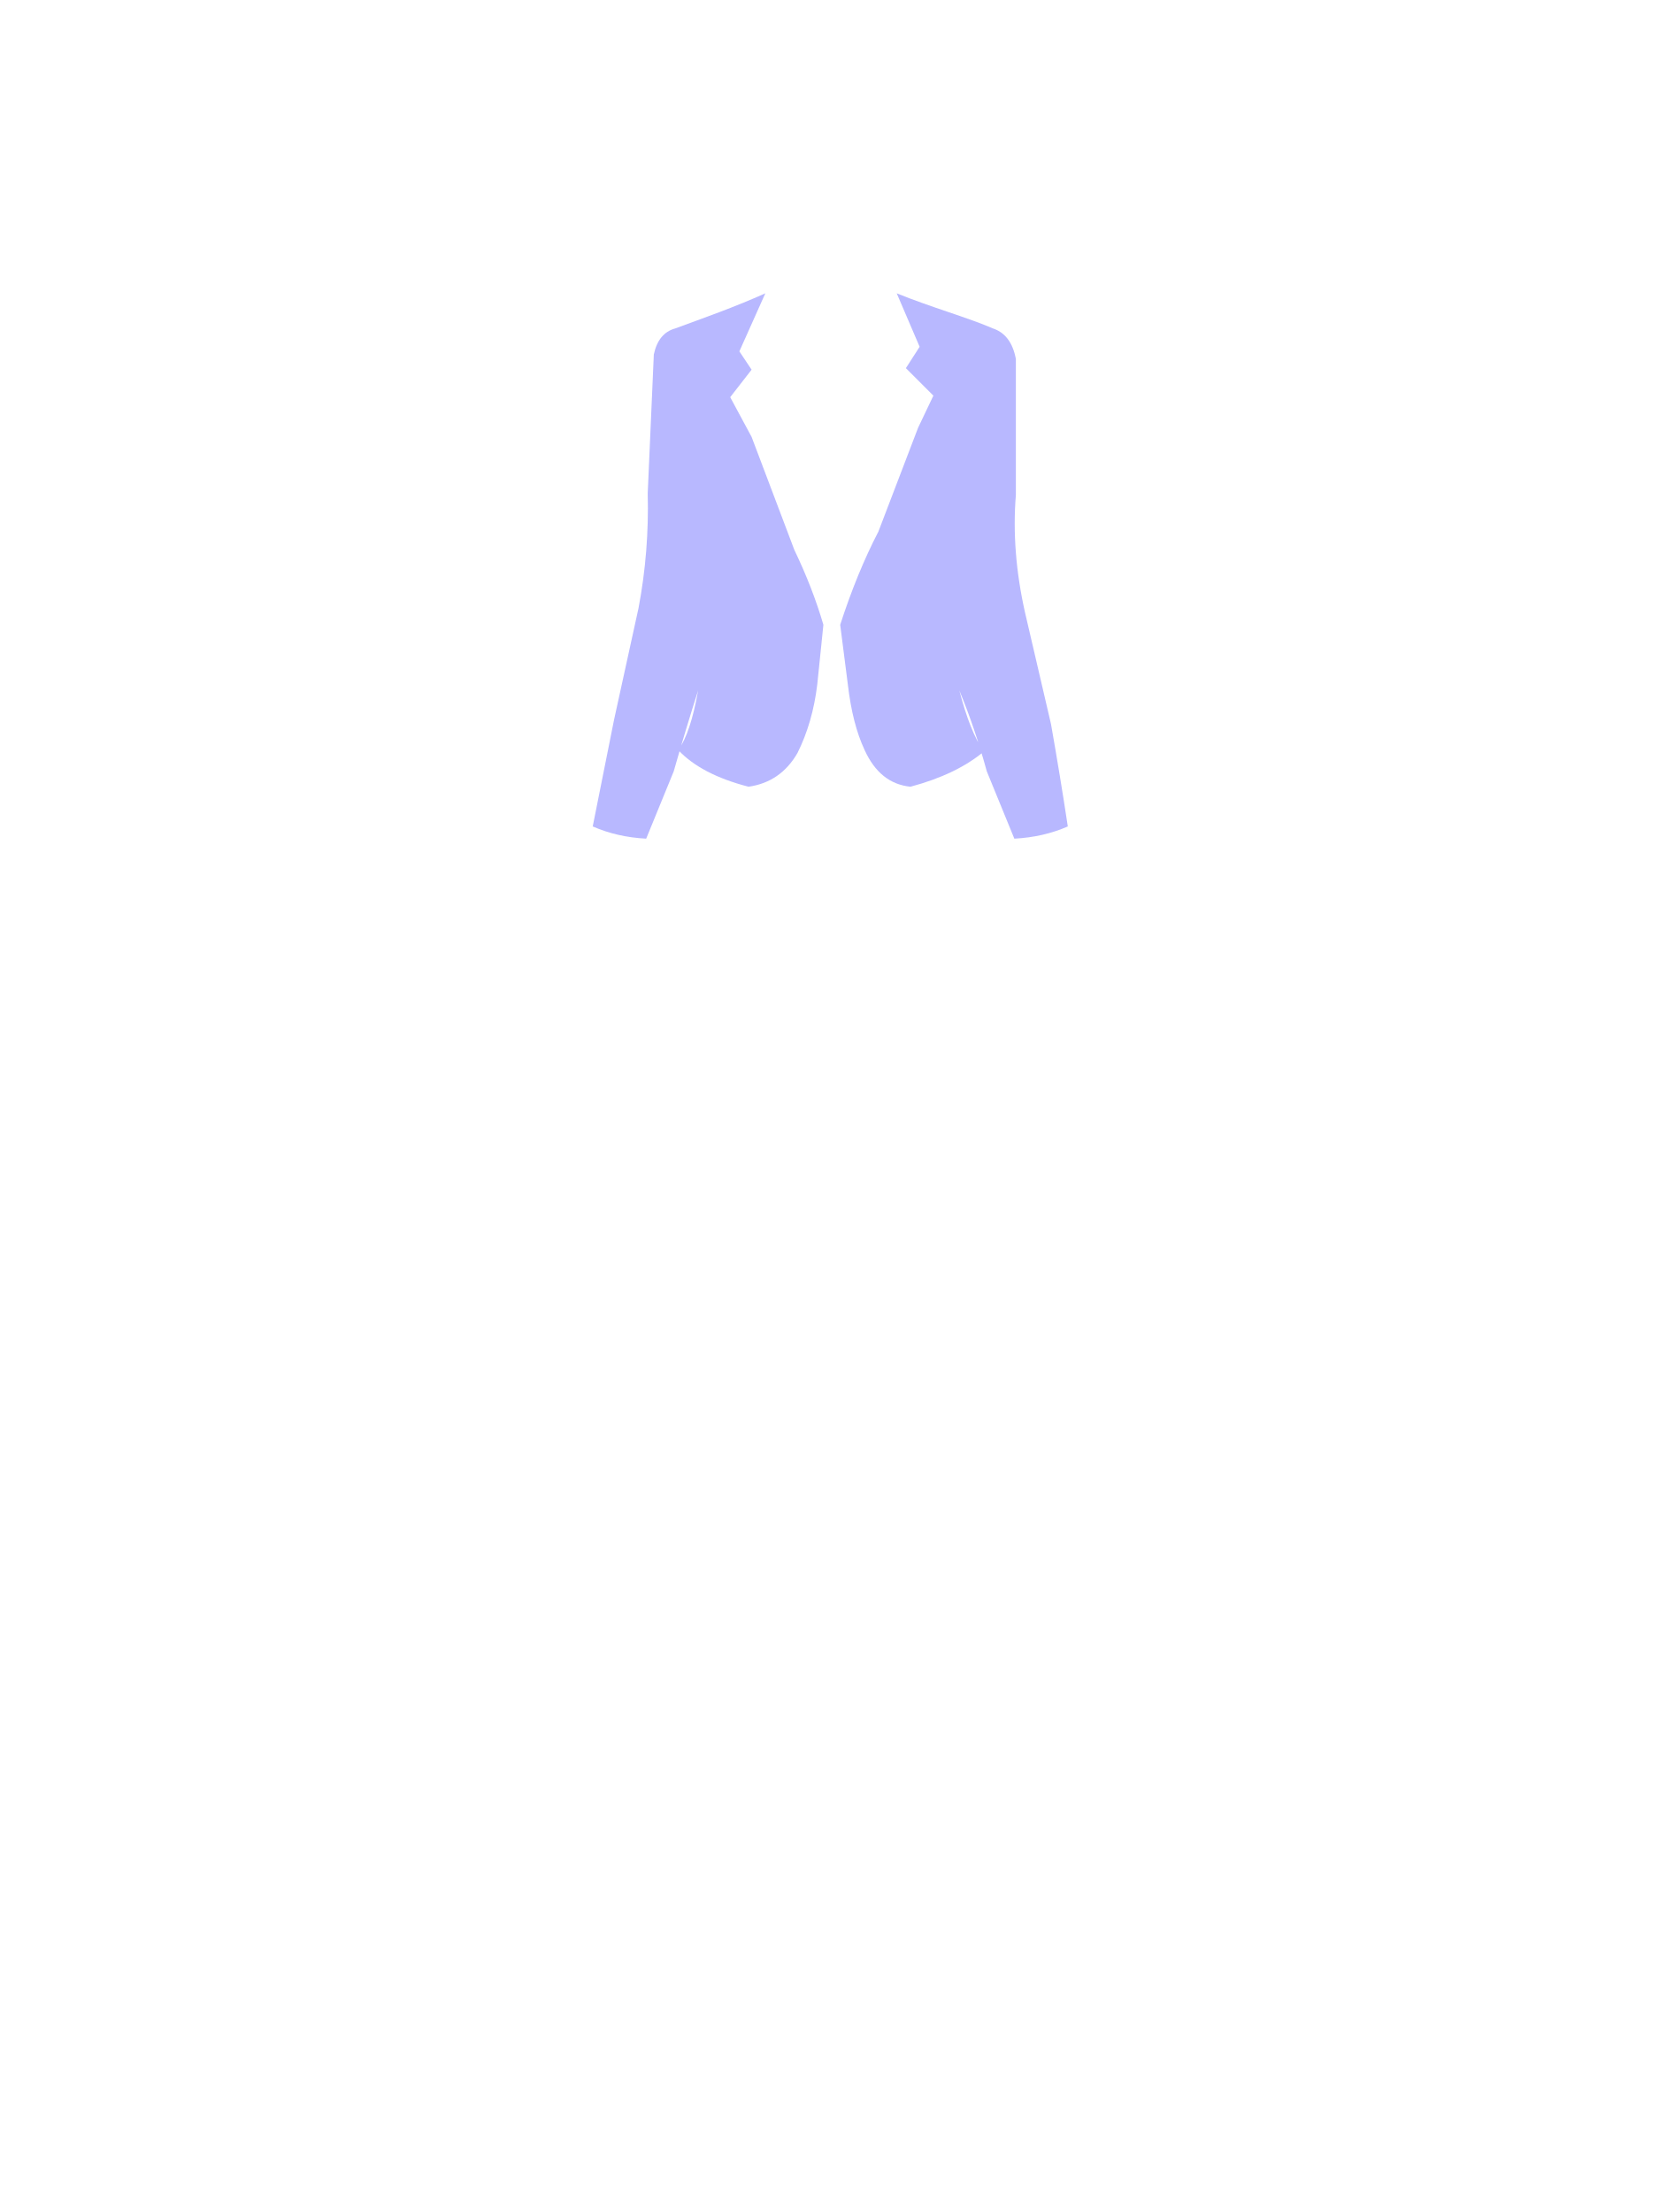
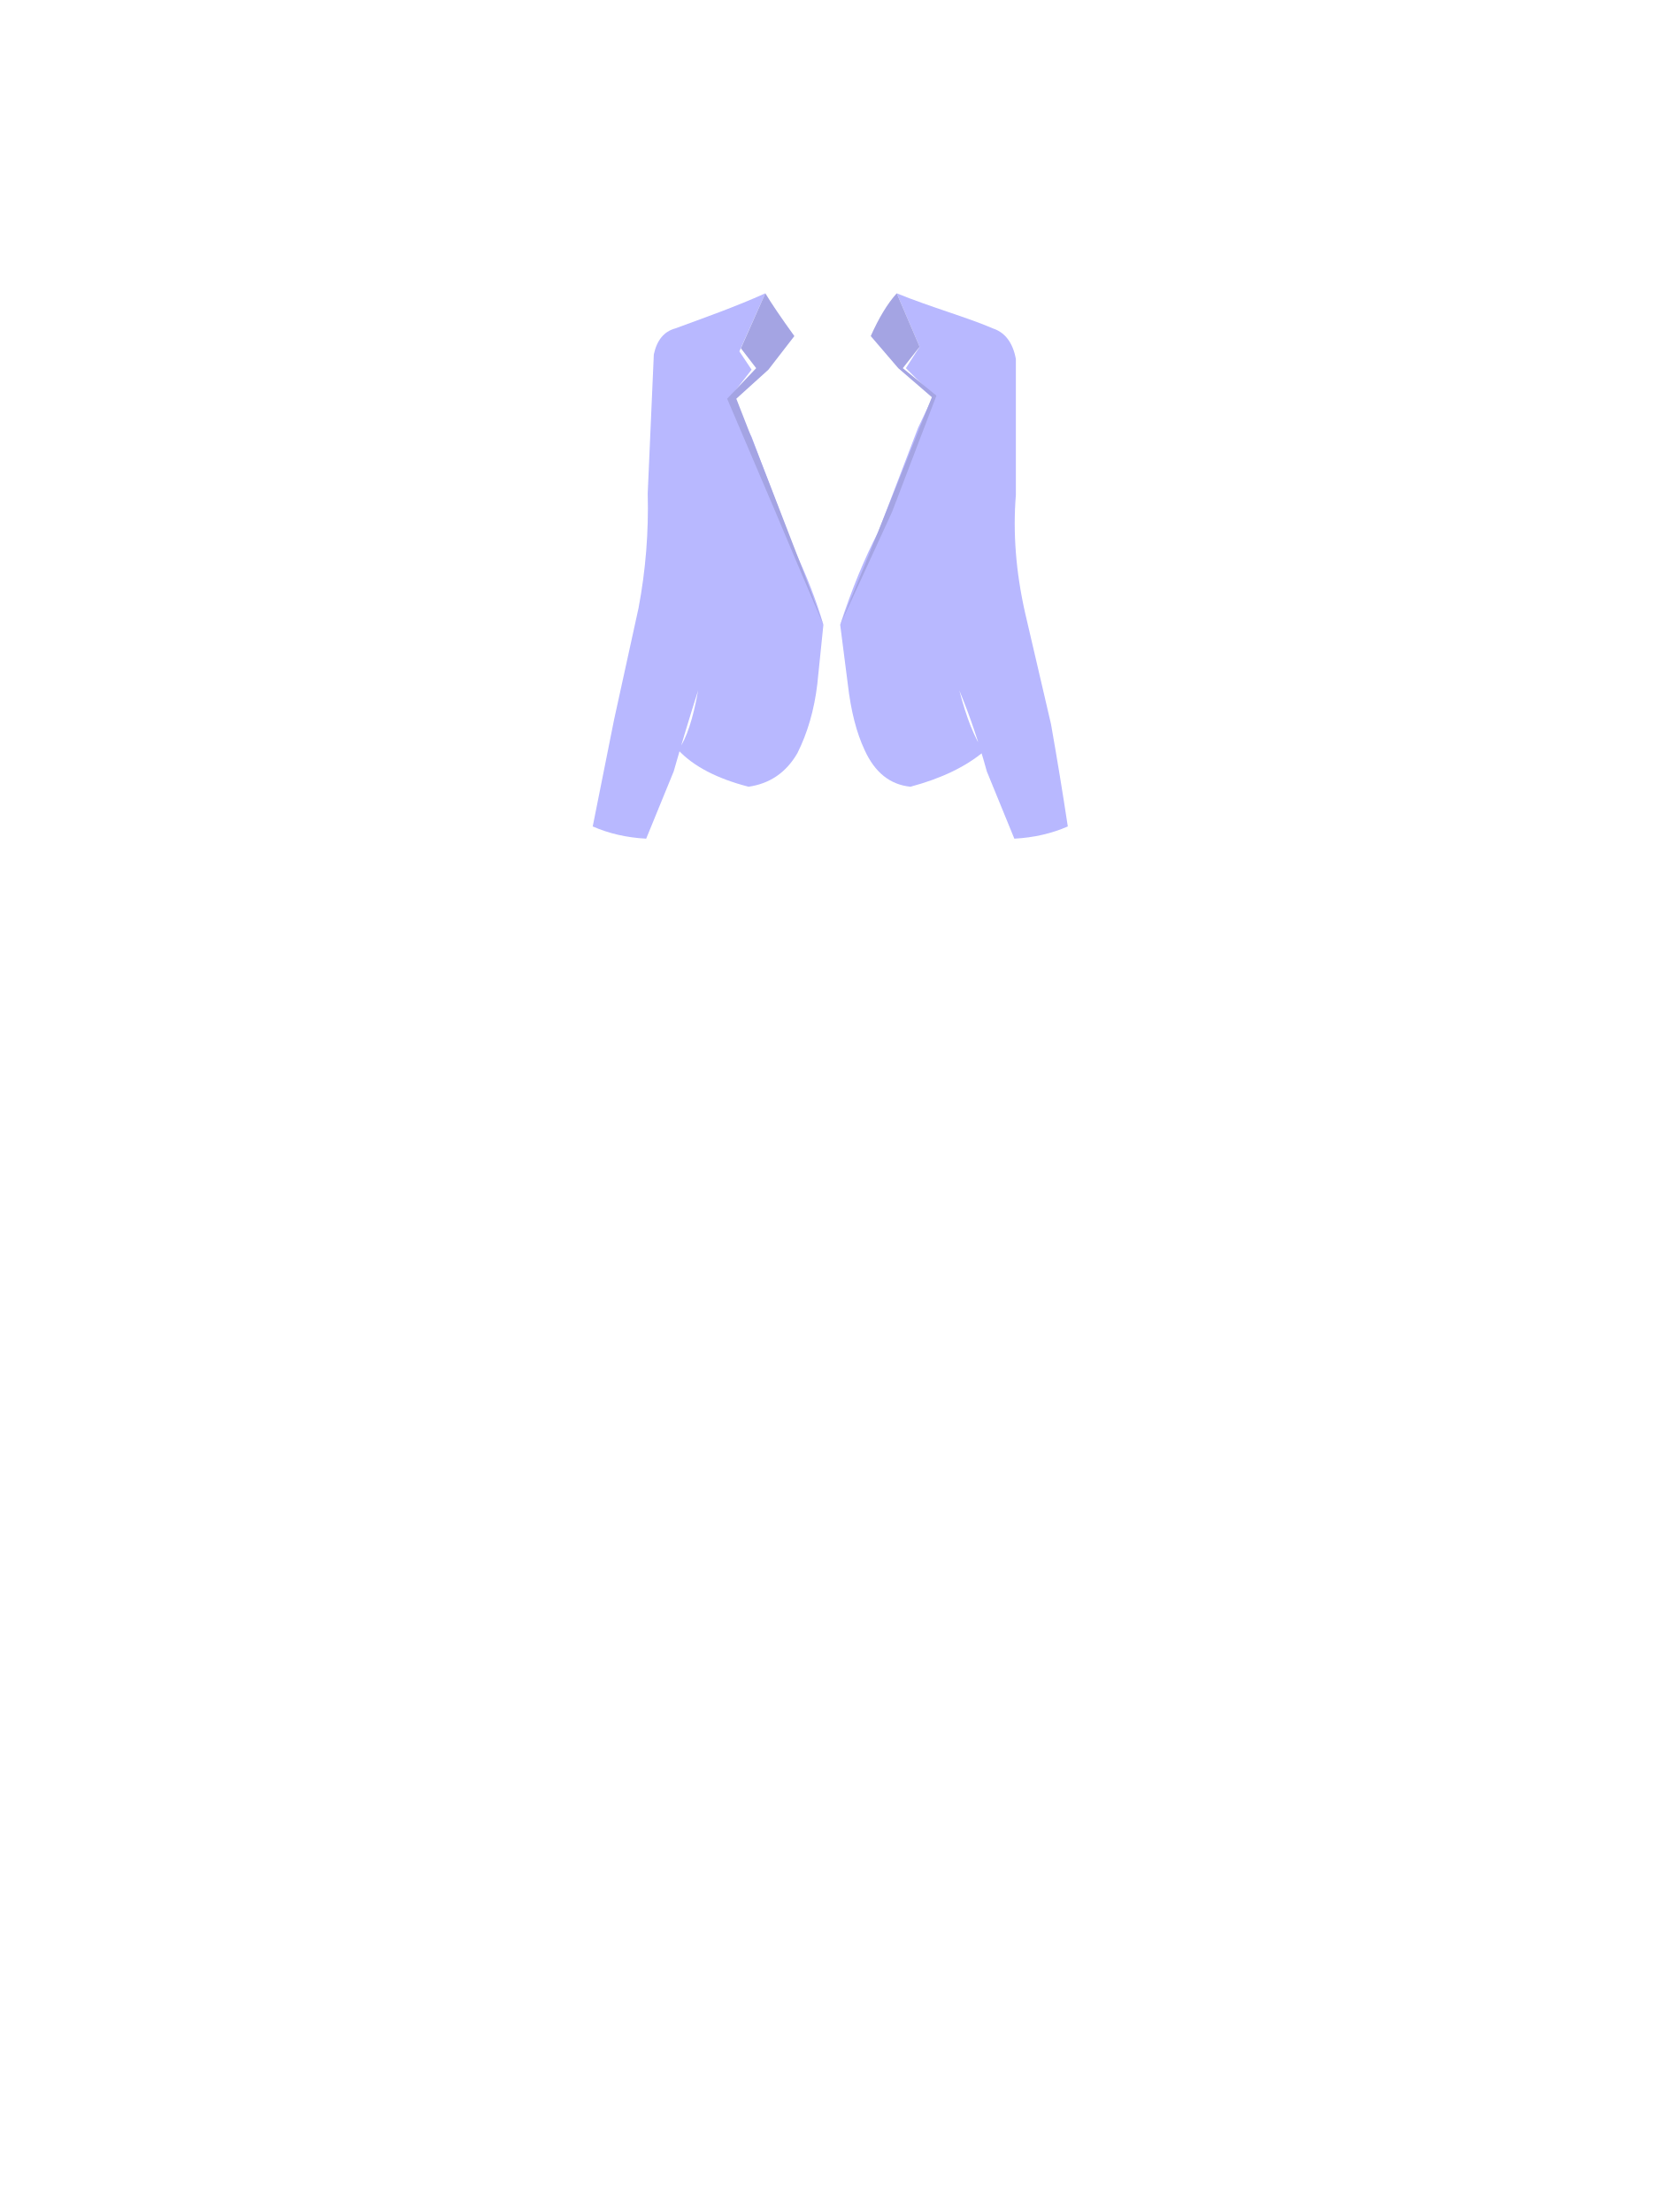
- <svg xmlns="http://www.w3.org/2000/svg" width="1086" height="1448" viewBox="0 0 1086 1448">
-   <path fill="#b8b8ff" d="M501 192  C481 201 461 208 442 215  Q431 218 428 232  L424 323 Q425 361 418 398  L402 471 Q394 511 388 541  Q404 548 423 549  L441 505 Q449 477 457 452  Q452 480 444 491  Q459 507 490 515  Q511 512 522 493  Q532 473 535 448  L539 409  Q532 385 520 360  L492 286  L478 260  L492 242 L484 230 L501 192 Z" />
-   <path fill="#b8b8ff" d="M587 192  C609 201 634 208 650 215  Q662 219 665 235  L665 324 Q662 361 671 401  L688 474 Q694 508 699 541  Q683 548 664 549  L646 505 Q638 476 628 452  Q635 479 644 492  Q626 507 596 515  Q576 513 566 491  Q558 474 555 448  L550 409 Q561 375 575 348  L601 280 L611 259 L593 241 L602 227 L587 192 Z" />
+ <svg xmlns="http://www.w3.org/2000/svg" viewBox="0 0 1086 1448" width="1086" height="1448">
+   <g fill="#b8b8ff">
+     <path d="M501 192  C481 201 461 208 442 215  Q431 218 428 232  L424 323 Q425 361 418 398  L402 471 Q394 511 388 541  Q404 548 423 549  L441 505 Q449 477 457 452  Q452 480 444 491  Q459 507 490 515  Q511 512 522 493  Q532 473 535 448  L539 409  Q532 385 520 360  L492 286  L478 260  L492 242 L484 230 L501 192 Z" />
+     <path d="M587 192  C609 201 634 208 650 215  Q662 219 665 235  L665 324 Q662 361 671 401  L688 474 Q694 508 699 541  Q683 548 664 549  L646 505 Q638 476 628 452  Q635 479 644 492  Q626 507 596 515  Q576 513 566 491  Q558 474 555 448  L550 409 Q561 375 575 348  L601 280 L611 259 L593 241 L602 227 L587 192 Z" />
+   </g>
+   <g fill="#a4a4e3">
+     <path d="M501 192  Q507 202 520 220  L503 242  L482 261  Q504 317 524 369  L539 409  Q518 360 508 336  L476 261  L495 241  L485 228 Z" />
+     <path d="M587 192  Q578 202 570 220  L588 241  L610 260  Q587 318 566 370  L550 409  Q573 359 584 335  L613 259  L591 241  L602 227 Z" />
+   </g>
</svg>
